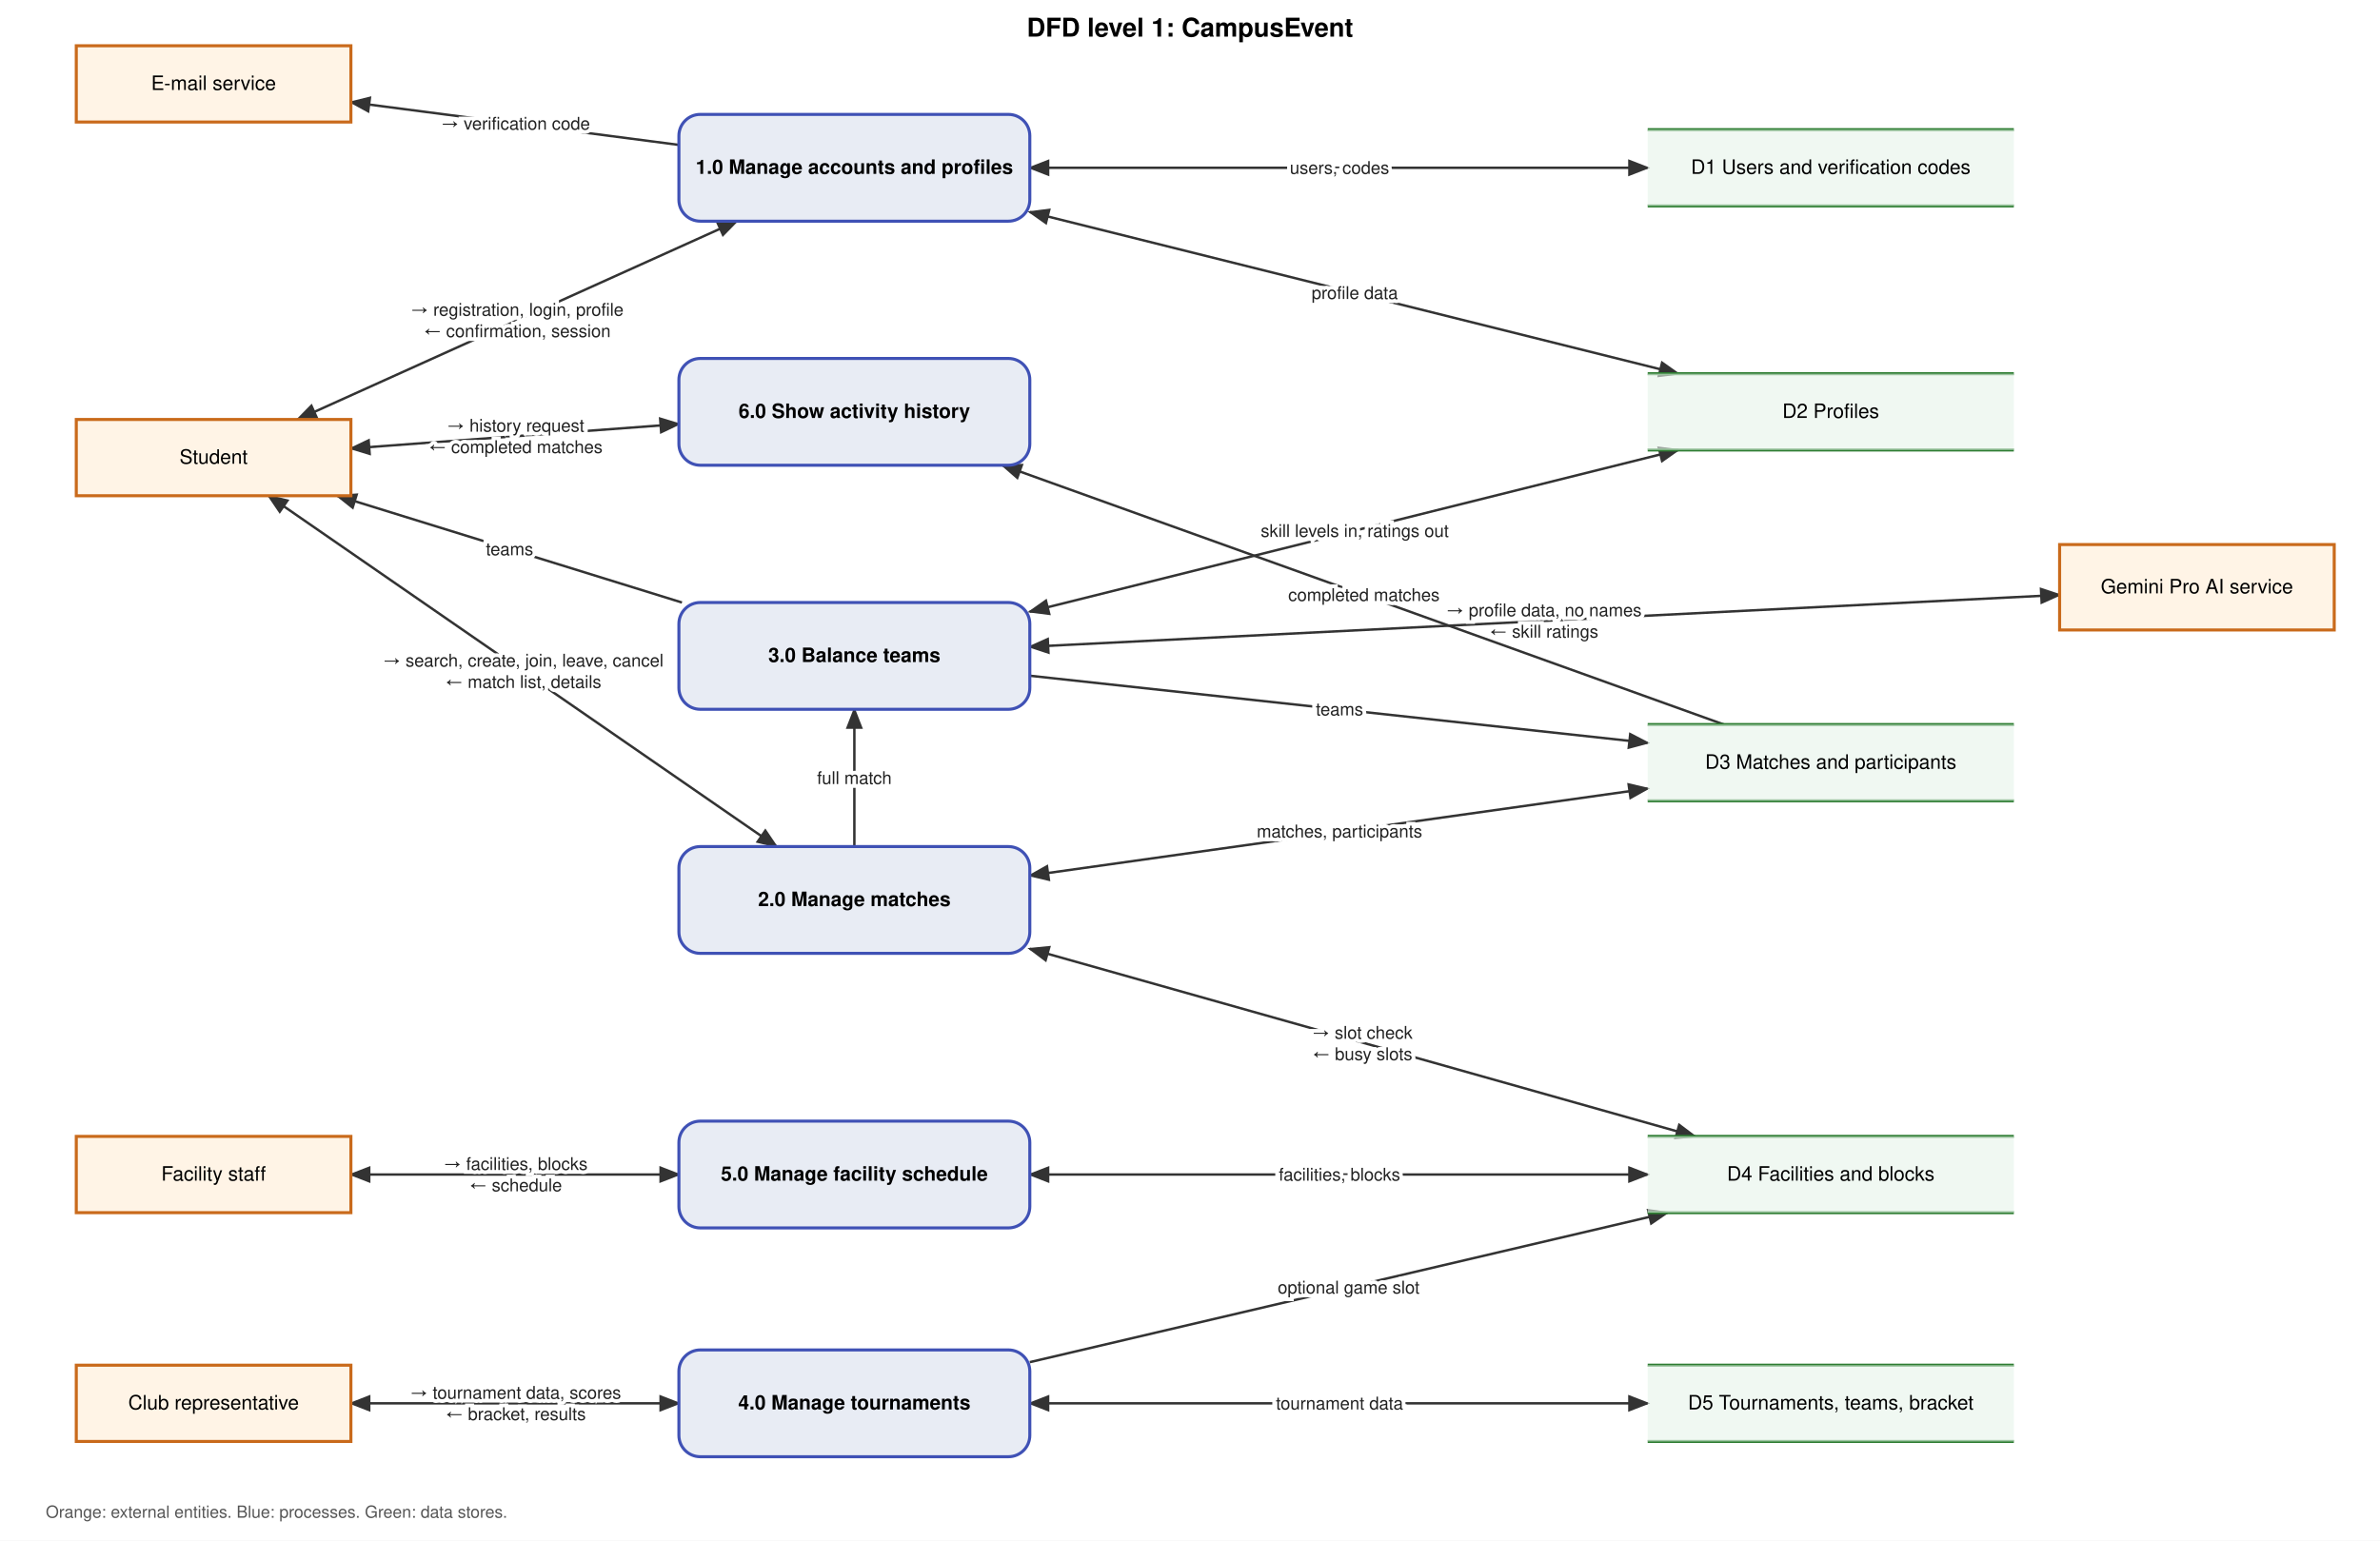
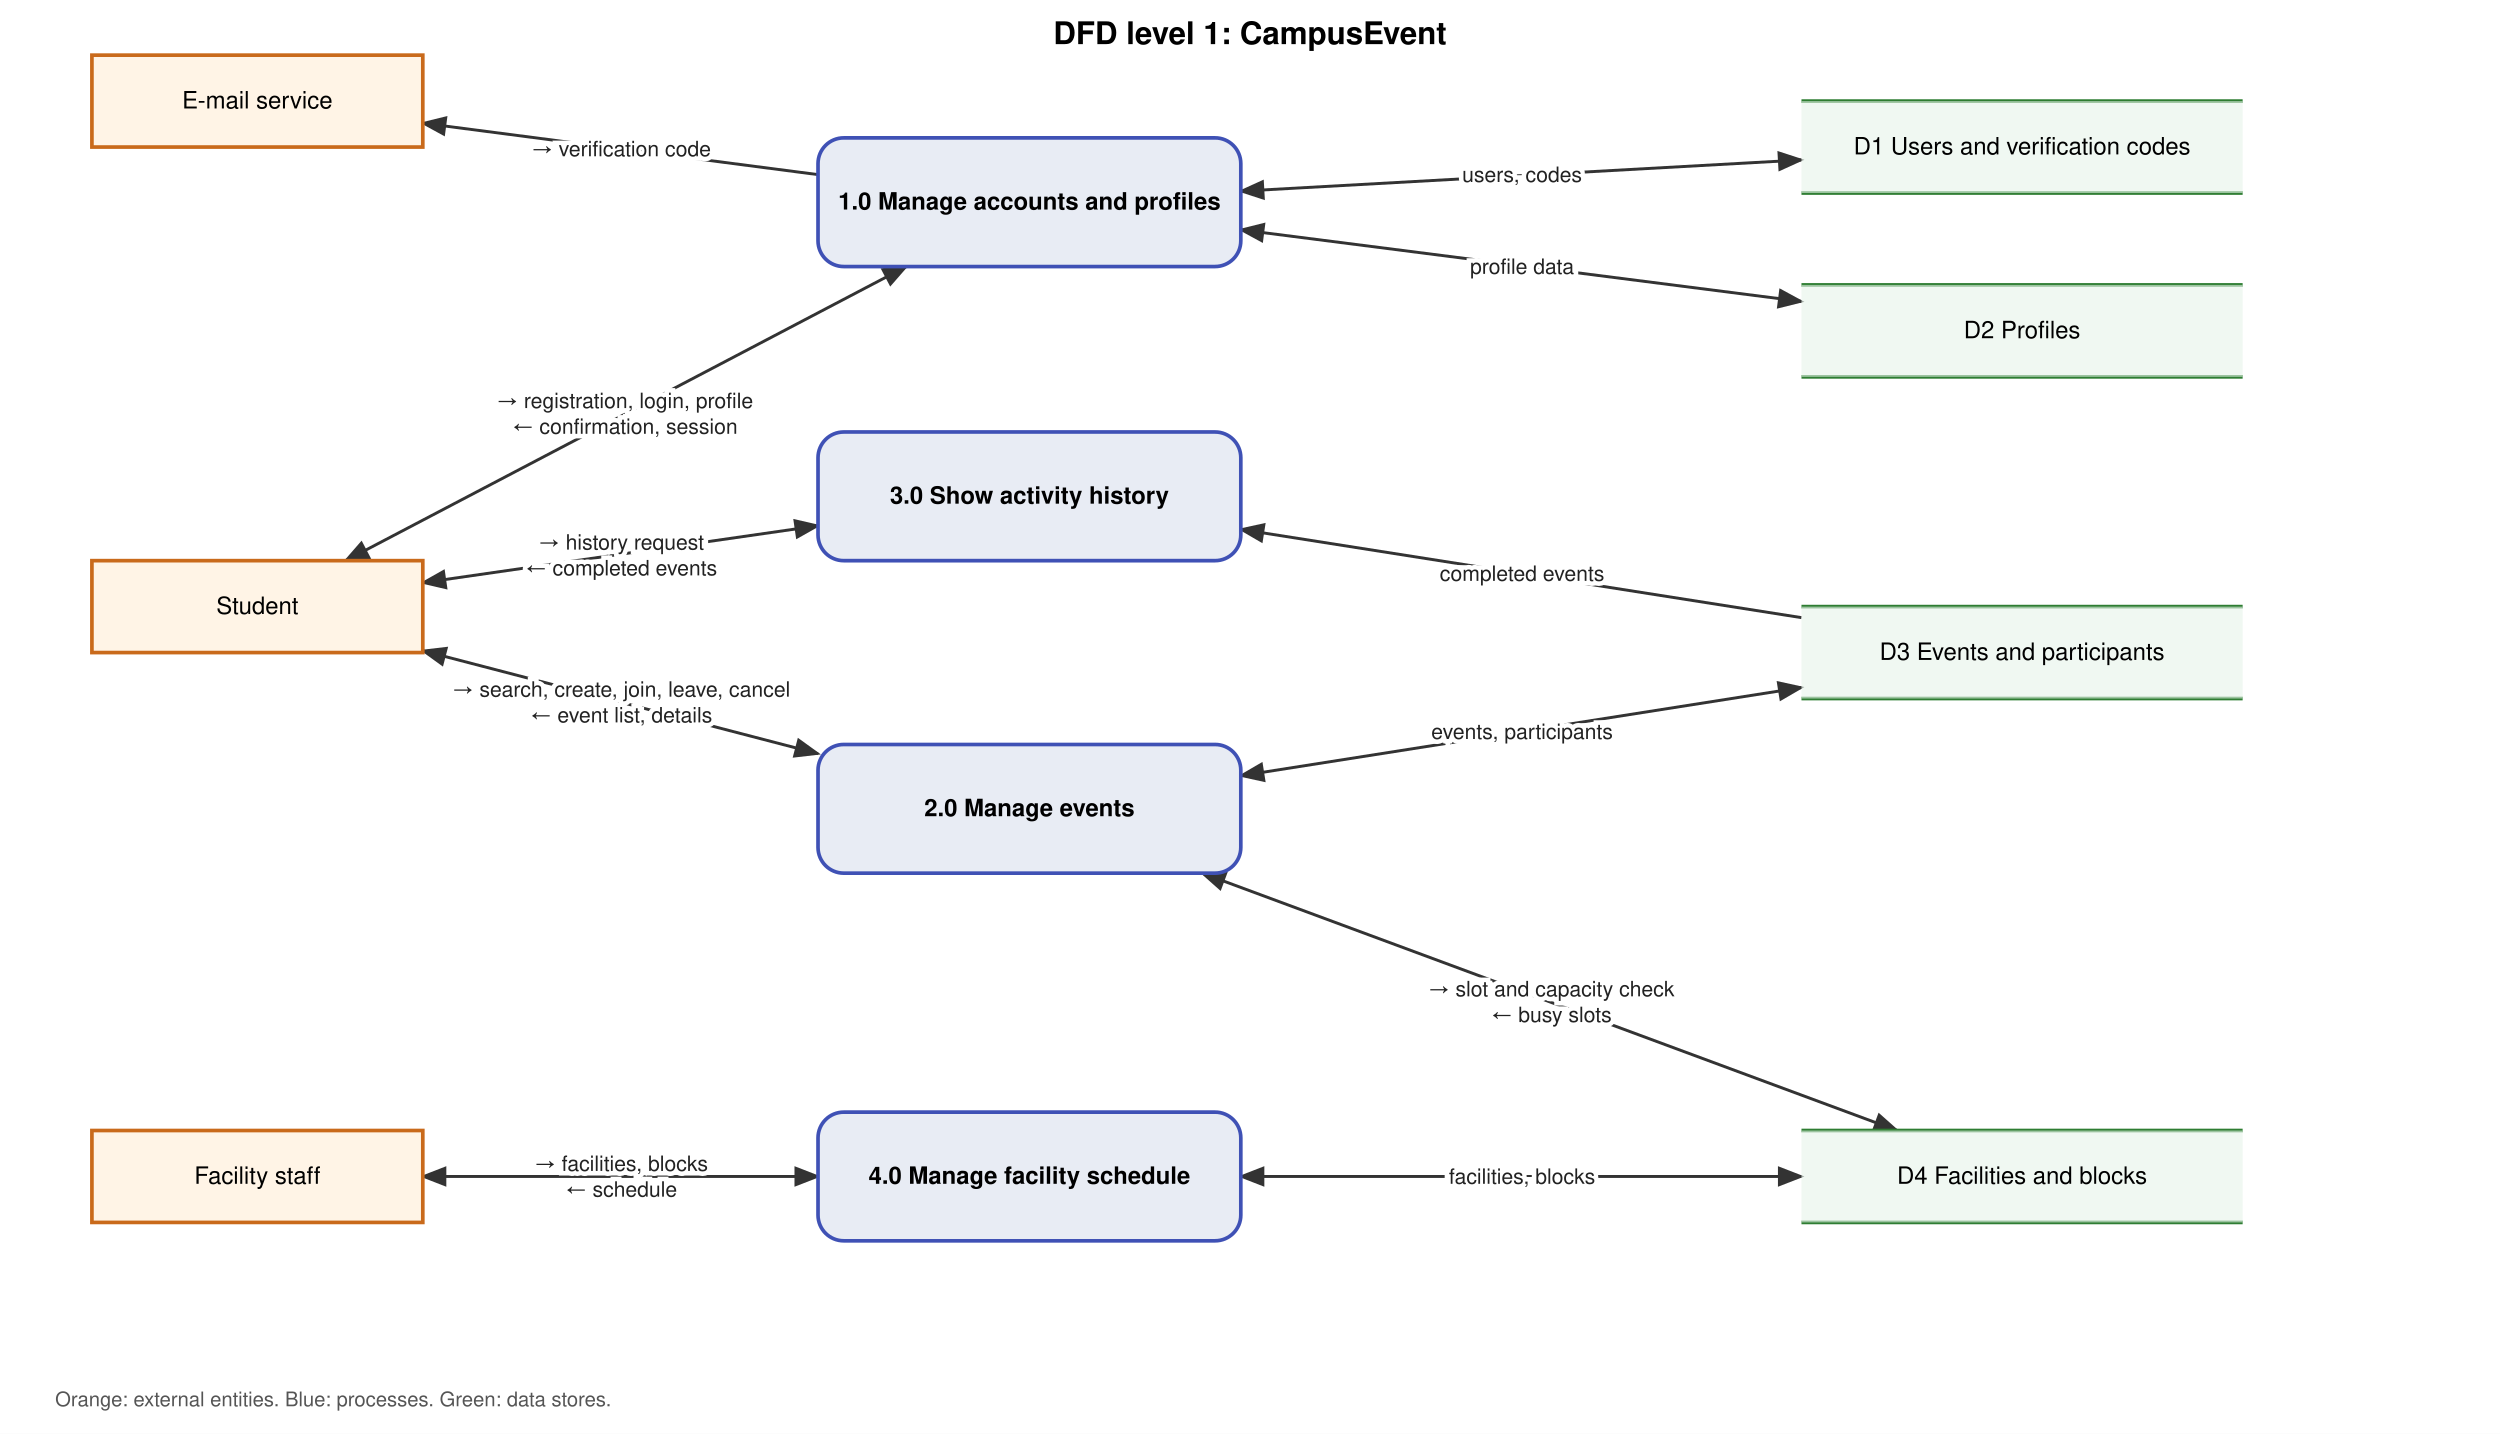
- <svg xmlns="http://www.w3.org/2000/svg" width="1560" height="1010" viewBox="0 0 1560 1010" font-family="Helvetica, Arial, sans-serif">
+ <svg xmlns="http://www.w3.org/2000/svg" width="1360" height="780" viewBox="0 0 1360 780" font-family="Helvetica, Arial, sans-serif">
  <rect width="100%" height="100%" fill="white" />
  <defs>
    <marker id="a" markerWidth="9" markerHeight="7" refX="8" refY="3.5" orient="auto-start-reverse">
      <path d="M0,0 L9,3.5 L0,7 z" fill="#333" />
    </marker>
  </defs>
-   <text x="780.0" y="24" text-anchor="middle" font-size="17" font-weight="bold">DFD level 1: CampusEvent</text>
-   <line x1="195" y1="275" x2="483" y2="145" stroke="#333" stroke-width="1.6" marker-end="url(#a)" marker-start="url(#a)" />
-   <text x="339" y="207" text-anchor="middle" font-size="11.5" fill="#222" paint-order="stroke" stroke="white" stroke-width="5">→ registration, login, profile</text>
-   <text x="339" y="221" text-anchor="middle" font-size="11.5" fill="#222" paint-order="stroke" stroke="white" stroke-width="5">← confirmation, session</text>
+   <text x="680.0" y="24" text-anchor="middle" font-size="17" font-weight="bold">DFD level 1: CampusEvent</text>
+   <line x1="188" y1="305" x2="493" y2="145" stroke="#333" stroke-width="1.6" marker-end="url(#a)" marker-start="url(#a)" />
+   <text x="340" y="222" text-anchor="middle" font-size="11.5" fill="#222" paint-order="stroke" stroke="white" stroke-width="5">→ registration, login, profile</text>
+   <text x="340" y="236" text-anchor="middle" font-size="11.5" fill="#222" paint-order="stroke" stroke="white" stroke-width="5">← confirmation, session</text>
  <line x1="445" y1="95" x2="230" y2="67" stroke="#333" stroke-width="1.6" marker-end="url(#a)" />
  <text x="338" y="85" text-anchor="middle" font-size="11.5" fill="#222" paint-order="stroke" stroke="white" stroke-width="5">→ verification code</text>
-   <line x1="675" y1="110" x2="1080" y2="110" stroke="#333" stroke-width="1.6" marker-end="url(#a)" marker-start="url(#a)" />
-   <text x="878" y="114" text-anchor="middle" font-size="11.5" fill="#222" paint-order="stroke" stroke="white" stroke-width="5">users, codes</text>
-   <line x1="675" y1="139" x2="1100" y2="245" stroke="#333" stroke-width="1.6" marker-end="url(#a)" marker-start="url(#a)" />
-   <text x="888" y="196" text-anchor="middle" font-size="11.5" fill="#222" paint-order="stroke" stroke="white" stroke-width="5">profile data</text>
-   <line x1="230" y1="294" x2="445" y2="278" stroke="#333" stroke-width="1.6" marker-end="url(#a)" marker-start="url(#a)" />
-   <text x="338" y="283" text-anchor="middle" font-size="11.5" fill="#222" paint-order="stroke" stroke="white" stroke-width="5">→ history request</text>
-   <text x="338" y="297" text-anchor="middle" font-size="11.5" fill="#222" paint-order="stroke" stroke="white" stroke-width="5">← completed matches</text>
-   <line x1="1130" y1="475" x2="657" y2="305" stroke="#333" stroke-width="1.6" marker-end="url(#a)" />
-   <text x="894" y="394" text-anchor="middle" font-size="11.5" fill="#222" paint-order="stroke" stroke="white" stroke-width="5">completed matches</text>
-   <line x1="447" y1="395" x2="221" y2="325" stroke="#333" stroke-width="1.6" marker-end="url(#a)" />
-   <text x="334" y="364" text-anchor="middle" font-size="11.5" fill="#222" paint-order="stroke" stroke="white" stroke-width="5">teams</text>
-   <line x1="675" y1="424" x2="1350" y2="390" stroke="#333" stroke-width="1.6" marker-end="url(#a)" marker-start="url(#a)" />
-   <text x="1012" y="404" text-anchor="middle" font-size="11.5" fill="#222" paint-order="stroke" stroke="white" stroke-width="5">→ profile data, no names</text>
-   <text x="1012" y="418" text-anchor="middle" font-size="11.5" fill="#222" paint-order="stroke" stroke="white" stroke-width="5">← skill ratings</text>
-   <line x1="1100" y1="295" x2="675" y2="401" stroke="#333" stroke-width="1.6" marker-end="url(#a)" marker-start="url(#a)" />
-   <text x="888" y="352" text-anchor="middle" font-size="11.5" fill="#222" paint-order="stroke" stroke="white" stroke-width="5">skill levels in, ratings out</text>
-   <line x1="675" y1="443" x2="1080" y2="487" stroke="#333" stroke-width="1.6" marker-end="url(#a)" />
-   <text x="878" y="469" text-anchor="middle" font-size="11.5" fill="#222" paint-order="stroke" stroke="white" stroke-width="5">teams</text>
-   <line x1="560" y1="555" x2="560" y2="465" stroke="#333" stroke-width="1.6" marker-end="url(#a)" />
-   <text x="560" y="514" text-anchor="middle" font-size="11.5" fill="#222" paint-order="stroke" stroke="white" stroke-width="5">full match</text>
-   <line x1="176" y1="325" x2="509" y2="555" stroke="#333" stroke-width="1.6" marker-end="url(#a)" marker-start="url(#a)" />
-   <text x="343" y="437" text-anchor="middle" font-size="11.5" fill="#222" paint-order="stroke" stroke="white" stroke-width="5">→ search, create, join, leave, cancel</text>
-   <text x="343" y="451" text-anchor="middle" font-size="11.5" fill="#222" paint-order="stroke" stroke="white" stroke-width="5">← match list, details</text>
-   <line x1="675" y1="574" x2="1080" y2="517" stroke="#333" stroke-width="1.6" marker-end="url(#a)" marker-start="url(#a)" />
-   <text x="878" y="549" text-anchor="middle" font-size="11.5" fill="#222" paint-order="stroke" stroke="white" stroke-width="5">matches, participants</text>
-   <line x1="675" y1="622" x2="1111" y2="745" stroke="#333" stroke-width="1.6" marker-end="url(#a)" marker-start="url(#a)" />
-   <text x="893" y="681" text-anchor="middle" font-size="11.5" fill="#222" paint-order="stroke" stroke="white" stroke-width="5">→ slot check</text>
-   <text x="893" y="695" text-anchor="middle" font-size="11.5" fill="#222" paint-order="stroke" stroke="white" stroke-width="5">← busy slots</text>
-   <line x1="230" y1="770" x2="445" y2="770" stroke="#333" stroke-width="1.6" marker-end="url(#a)" marker-start="url(#a)" />
-   <text x="338" y="767" text-anchor="middle" font-size="11.5" fill="#222" paint-order="stroke" stroke="white" stroke-width="5">→ facilities, blocks</text>
-   <text x="338" y="781" text-anchor="middle" font-size="11.5" fill="#222" paint-order="stroke" stroke="white" stroke-width="5">← schedule</text>
-   <line x1="675" y1="770" x2="1080" y2="770" stroke="#333" stroke-width="1.6" marker-end="url(#a)" marker-start="url(#a)" />
-   <text x="878" y="774" text-anchor="middle" font-size="11.5" fill="#222" paint-order="stroke" stroke="white" stroke-width="5">facilities, blocks</text>
-   <line x1="230" y1="920" x2="445" y2="920" stroke="#333" stroke-width="1.6" marker-end="url(#a)" marker-start="url(#a)" />
-   <text x="338" y="917" text-anchor="middle" font-size="11.5" fill="#222" paint-order="stroke" stroke="white" stroke-width="5">→ tournament data, scores</text>
-   <text x="338" y="931" text-anchor="middle" font-size="11.5" fill="#222" paint-order="stroke" stroke="white" stroke-width="5">← bracket, results</text>
-   <line x1="675" y1="920" x2="1080" y2="920" stroke="#333" stroke-width="1.6" marker-end="url(#a)" marker-start="url(#a)" />
-   <text x="878" y="924" text-anchor="middle" font-size="11.5" fill="#222" paint-order="stroke" stroke="white" stroke-width="5">tournament data</text>
-   <line x1="675" y1="893" x2="1093" y2="795" stroke="#333" stroke-width="1.6" marker-end="url(#a)" />
-   <text x="884" y="848" text-anchor="middle" font-size="11.5" fill="#222" paint-order="stroke" stroke="white" stroke-width="5">optional game slot</text>
+   <line x1="675" y1="104" x2="980" y2="87" stroke="#333" stroke-width="1.6" marker-end="url(#a)" marker-start="url(#a)" />
+   <text x="828" y="99" text-anchor="middle" font-size="11.5" fill="#222" paint-order="stroke" stroke="white" stroke-width="5">users, codes</text>
+   <line x1="675" y1="125" x2="980" y2="164" stroke="#333" stroke-width="1.6" marker-end="url(#a)" marker-start="url(#a)" />
+   <text x="828" y="149" text-anchor="middle" font-size="11.5" fill="#222" paint-order="stroke" stroke="white" stroke-width="5">profile data</text>
+   <line x1="230" y1="317" x2="445" y2="286" stroke="#333" stroke-width="1.6" marker-end="url(#a)" marker-start="url(#a)" />
+   <text x="338" y="299" text-anchor="middle" font-size="11.5" fill="#222" paint-order="stroke" stroke="white" stroke-width="5">→ history request</text>
+   <text x="338" y="313" text-anchor="middle" font-size="11.5" fill="#222" paint-order="stroke" stroke="white" stroke-width="5">← completed events</text>
+   <line x1="980" y1="336" x2="675" y2="288" stroke="#333" stroke-width="1.6" marker-end="url(#a)" />
+   <text x="828" y="316" text-anchor="middle" font-size="11.5" fill="#222" paint-order="stroke" stroke="white" stroke-width="5">completed events</text>
+   <line x1="230" y1="354" x2="445" y2="410" stroke="#333" stroke-width="1.6" marker-end="url(#a)" marker-start="url(#a)" />
+   <text x="338" y="379" text-anchor="middle" font-size="11.5" fill="#222" paint-order="stroke" stroke="white" stroke-width="5">→ search, create, join, leave, cancel</text>
+   <text x="338" y="393" text-anchor="middle" font-size="11.5" fill="#222" paint-order="stroke" stroke="white" stroke-width="5">← event list, details</text>
+   <line x1="675" y1="422" x2="980" y2="374" stroke="#333" stroke-width="1.6" marker-end="url(#a)" marker-start="url(#a)" />
+   <text x="828" y="402" text-anchor="middle" font-size="11.5" fill="#222" paint-order="stroke" stroke="white" stroke-width="5">events, participants</text>
+   <line x1="654" y1="475" x2="1032" y2="615" stroke="#333" stroke-width="1.6" marker-end="url(#a)" marker-start="url(#a)" />
+   <text x="844" y="542" text-anchor="middle" font-size="11.5" fill="#222" paint-order="stroke" stroke="white" stroke-width="5">→ slot and capacity check</text>
+   <text x="844" y="556" text-anchor="middle" font-size="11.5" fill="#222" paint-order="stroke" stroke="white" stroke-width="5">← busy slots</text>
+   <line x1="230" y1="640" x2="445" y2="640" stroke="#333" stroke-width="1.6" marker-end="url(#a)" marker-start="url(#a)" />
+   <text x="338" y="637" text-anchor="middle" font-size="11.5" fill="#222" paint-order="stroke" stroke="white" stroke-width="5">→ facilities, blocks</text>
+   <text x="338" y="651" text-anchor="middle" font-size="11.5" fill="#222" paint-order="stroke" stroke="white" stroke-width="5">← schedule</text>
+   <line x1="675" y1="640" x2="980" y2="640" stroke="#333" stroke-width="1.6" marker-end="url(#a)" marker-start="url(#a)" />
+   <text x="828" y="644" text-anchor="middle" font-size="11.5" fill="#222" paint-order="stroke" stroke="white" stroke-width="5">facilities, blocks</text>
  <rect x="50.0" y="30.0" width="180" height="50" fill="#fff4e6" stroke="#c96a1b" stroke-width="2" />
  <text x="140" y="59" text-anchor="middle" font-size="13">E-mail service</text>
-   <rect x="50.0" y="275.0" width="180" height="50" fill="#fff4e6" stroke="#c96a1b" stroke-width="2" />
-   <text x="140" y="304" text-anchor="middle" font-size="13">Student</text>
-   <rect x="1350.0" y="357.0" width="180" height="56" fill="#fff4e6" stroke="#c96a1b" stroke-width="2" />
-   <text x="1440" y="389" text-anchor="middle" font-size="13">Gemini Pro AI service</text>
-   <rect x="50.0" y="745.0" width="180" height="50" fill="#fff4e6" stroke="#c96a1b" stroke-width="2" />
-   <text x="140" y="774" text-anchor="middle" font-size="13">Facility staff</text>
-   <rect x="50.0" y="895.0" width="180" height="50" fill="#fff4e6" stroke="#c96a1b" stroke-width="2" />
-   <text x="140" y="924" text-anchor="middle" font-size="13">Club representative</text>
+   <rect x="50.0" y="305.0" width="180" height="50" fill="#fff4e6" stroke="#c96a1b" stroke-width="2" />
+   <text x="140" y="334" text-anchor="middle" font-size="13">Student</text>
+   <rect x="50.0" y="615.0" width="180" height="50" fill="#fff4e6" stroke="#c96a1b" stroke-width="2" />
+   <text x="140" y="644" text-anchor="middle" font-size="13">Facility staff</text>
  <rect x="445" y="75" width="230" height="70" rx="14" fill="#e8ecf4" stroke="#3f51b5" stroke-width="2" />
  <text x="560" y="114" text-anchor="middle" font-size="13" font-weight="bold">1.0 Manage accounts and profiles</text>
  <rect x="445" y="235" width="230" height="70" rx="14" fill="#e8ecf4" stroke="#3f51b5" stroke-width="2" />
-   <text x="560" y="274" text-anchor="middle" font-size="13" font-weight="bold">6.0 Show activity history</text>
-   <rect x="445" y="395" width="230" height="70" rx="14" fill="#e8ecf4" stroke="#3f51b5" stroke-width="2" />
-   <text x="560" y="434" text-anchor="middle" font-size="13" font-weight="bold">3.0 Balance teams</text>
-   <rect x="445" y="555" width="230" height="70" rx="14" fill="#e8ecf4" stroke="#3f51b5" stroke-width="2" />
-   <text x="560" y="594" text-anchor="middle" font-size="13" font-weight="bold">2.0 Manage matches</text>
-   <rect x="445" y="735" width="230" height="70" rx="14" fill="#e8ecf4" stroke="#3f51b5" stroke-width="2" />
-   <text x="560" y="774" text-anchor="middle" font-size="13" font-weight="bold">5.0 Manage facility schedule</text>
-   <rect x="445" y="885" width="230" height="70" rx="14" fill="#e8ecf4" stroke="#3f51b5" stroke-width="2" />
-   <text x="560" y="924" text-anchor="middle" font-size="13" font-weight="bold">4.0 Manage tournaments</text>
-   <line x1="1080" y1="85" x2="1320" y2="85" stroke="#2e7d32" stroke-width="2" />
-   <line x1="1080" y1="135" x2="1320" y2="135" stroke="#2e7d32" stroke-width="2" />
-   <rect x="1080" y="85" width="240" height="50" fill="#e6f4ea" fill-opacity="0.6" stroke="none" />
-   <text x="1200" y="114" text-anchor="middle" font-size="13">D1 Users and verification codes</text>
-   <line x1="1080" y1="245" x2="1320" y2="245" stroke="#2e7d32" stroke-width="2" />
-   <line x1="1080" y1="295" x2="1320" y2="295" stroke="#2e7d32" stroke-width="2" />
-   <rect x="1080" y="245" width="240" height="50" fill="#e6f4ea" fill-opacity="0.6" stroke="none" />
-   <text x="1200" y="274" text-anchor="middle" font-size="13">D2 Profiles</text>
-   <line x1="1080" y1="475" x2="1320" y2="475" stroke="#2e7d32" stroke-width="2" />
-   <line x1="1080" y1="525" x2="1320" y2="525" stroke="#2e7d32" stroke-width="2" />
-   <rect x="1080" y="475" width="240" height="50" fill="#e6f4ea" fill-opacity="0.6" stroke="none" />
-   <text x="1200" y="504" text-anchor="middle" font-size="13">D3 Matches and participants</text>
-   <line x1="1080" y1="745" x2="1320" y2="745" stroke="#2e7d32" stroke-width="2" />
-   <line x1="1080" y1="795" x2="1320" y2="795" stroke="#2e7d32" stroke-width="2" />
-   <rect x="1080" y="745" width="240" height="50" fill="#e6f4ea" fill-opacity="0.6" stroke="none" />
-   <text x="1200" y="774" text-anchor="middle" font-size="13">D4 Facilities and blocks</text>
-   <line x1="1080" y1="895" x2="1320" y2="895" stroke="#2e7d32" stroke-width="2" />
-   <line x1="1080" y1="945" x2="1320" y2="945" stroke="#2e7d32" stroke-width="2" />
-   <rect x="1080" y="895" width="240" height="50" fill="#e6f4ea" fill-opacity="0.6" stroke="none" />
-   <text x="1200" y="924" text-anchor="middle" font-size="13">D5 Tournaments, teams, bracket</text>
-   <text x="30" y="995" font-size="11" fill="#555">Orange: external entities. Blue: processes. Green: data stores.</text>
+   <text x="560" y="274" text-anchor="middle" font-size="13" font-weight="bold">3.0 Show activity history</text>
+   <rect x="445" y="405" width="230" height="70" rx="14" fill="#e8ecf4" stroke="#3f51b5" stroke-width="2" />
+   <text x="560" y="444" text-anchor="middle" font-size="13" font-weight="bold">2.0 Manage events</text>
+   <rect x="445" y="605" width="230" height="70" rx="14" fill="#e8ecf4" stroke="#3f51b5" stroke-width="2" />
+   <text x="560" y="644" text-anchor="middle" font-size="13" font-weight="bold">4.0 Manage facility schedule</text>
+   <line x1="980" y1="55" x2="1220" y2="55" stroke="#2e7d32" stroke-width="2" />
+   <line x1="980" y1="105" x2="1220" y2="105" stroke="#2e7d32" stroke-width="2" />
+   <rect x="980" y="55" width="240" height="50" fill="#e6f4ea" fill-opacity="0.6" stroke="none" />
+   <text x="1100" y="84" text-anchor="middle" font-size="13">D1 Users and verification codes</text>
+   <line x1="980" y1="155" x2="1220" y2="155" stroke="#2e7d32" stroke-width="2" />
+   <line x1="980" y1="205" x2="1220" y2="205" stroke="#2e7d32" stroke-width="2" />
+   <rect x="980" y="155" width="240" height="50" fill="#e6f4ea" fill-opacity="0.6" stroke="none" />
+   <text x="1100" y="184" text-anchor="middle" font-size="13">D2 Profiles</text>
+   <line x1="980" y1="330" x2="1220" y2="330" stroke="#2e7d32" stroke-width="2" />
+   <line x1="980" y1="380" x2="1220" y2="380" stroke="#2e7d32" stroke-width="2" />
+   <rect x="980" y="330" width="240" height="50" fill="#e6f4ea" fill-opacity="0.6" stroke="none" />
+   <text x="1100" y="359" text-anchor="middle" font-size="13">D3 Events and participants</text>
+   <line x1="980" y1="615" x2="1220" y2="615" stroke="#2e7d32" stroke-width="2" />
+   <line x1="980" y1="665" x2="1220" y2="665" stroke="#2e7d32" stroke-width="2" />
+   <rect x="980" y="615" width="240" height="50" fill="#e6f4ea" fill-opacity="0.6" stroke="none" />
+   <text x="1100" y="644" text-anchor="middle" font-size="13">D4 Facilities and blocks</text>
+   <text x="30" y="765" font-size="11" fill="#555">Orange: external entities. Blue: processes. Green: data stores.</text>
</svg>
